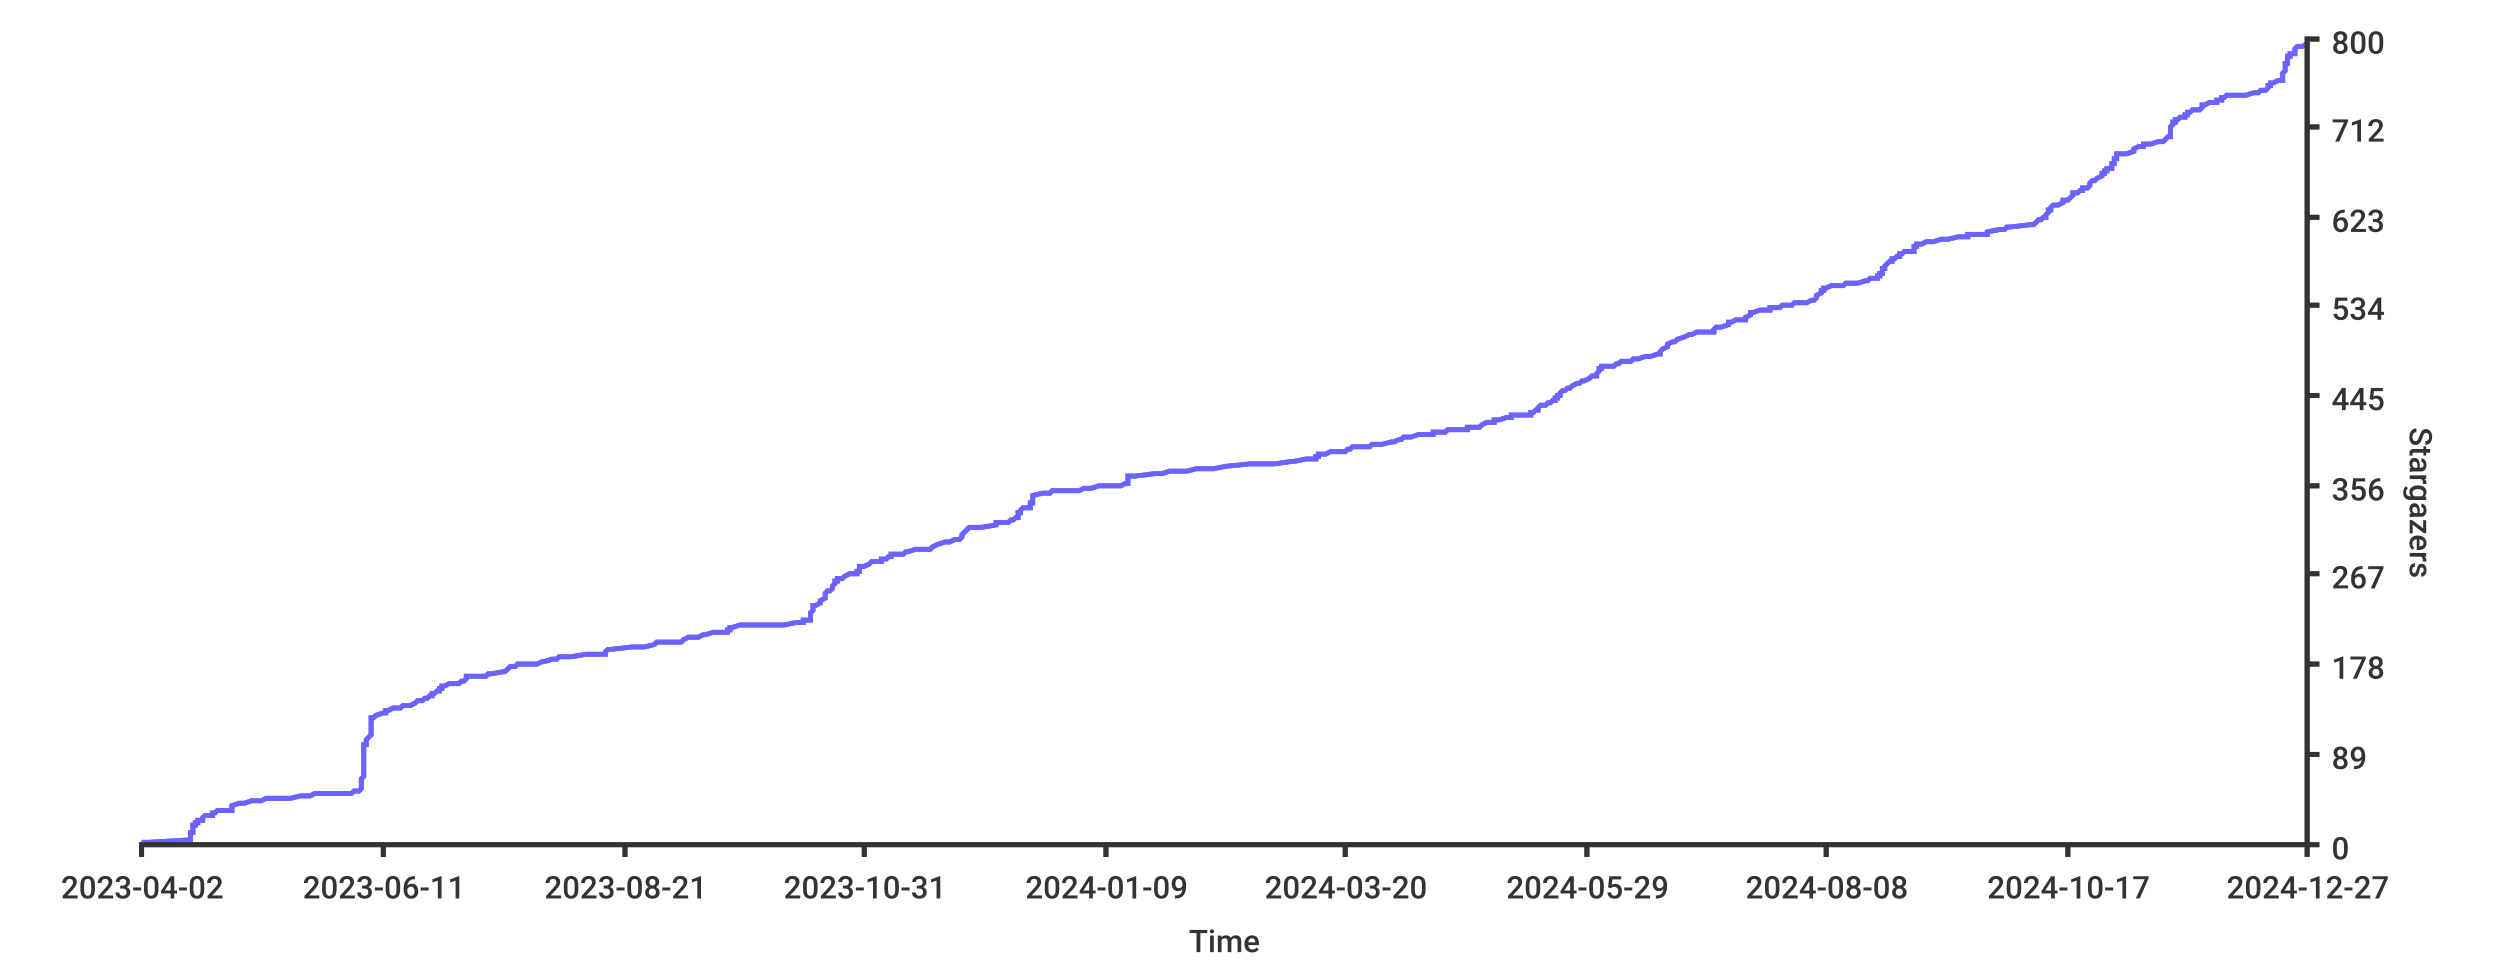
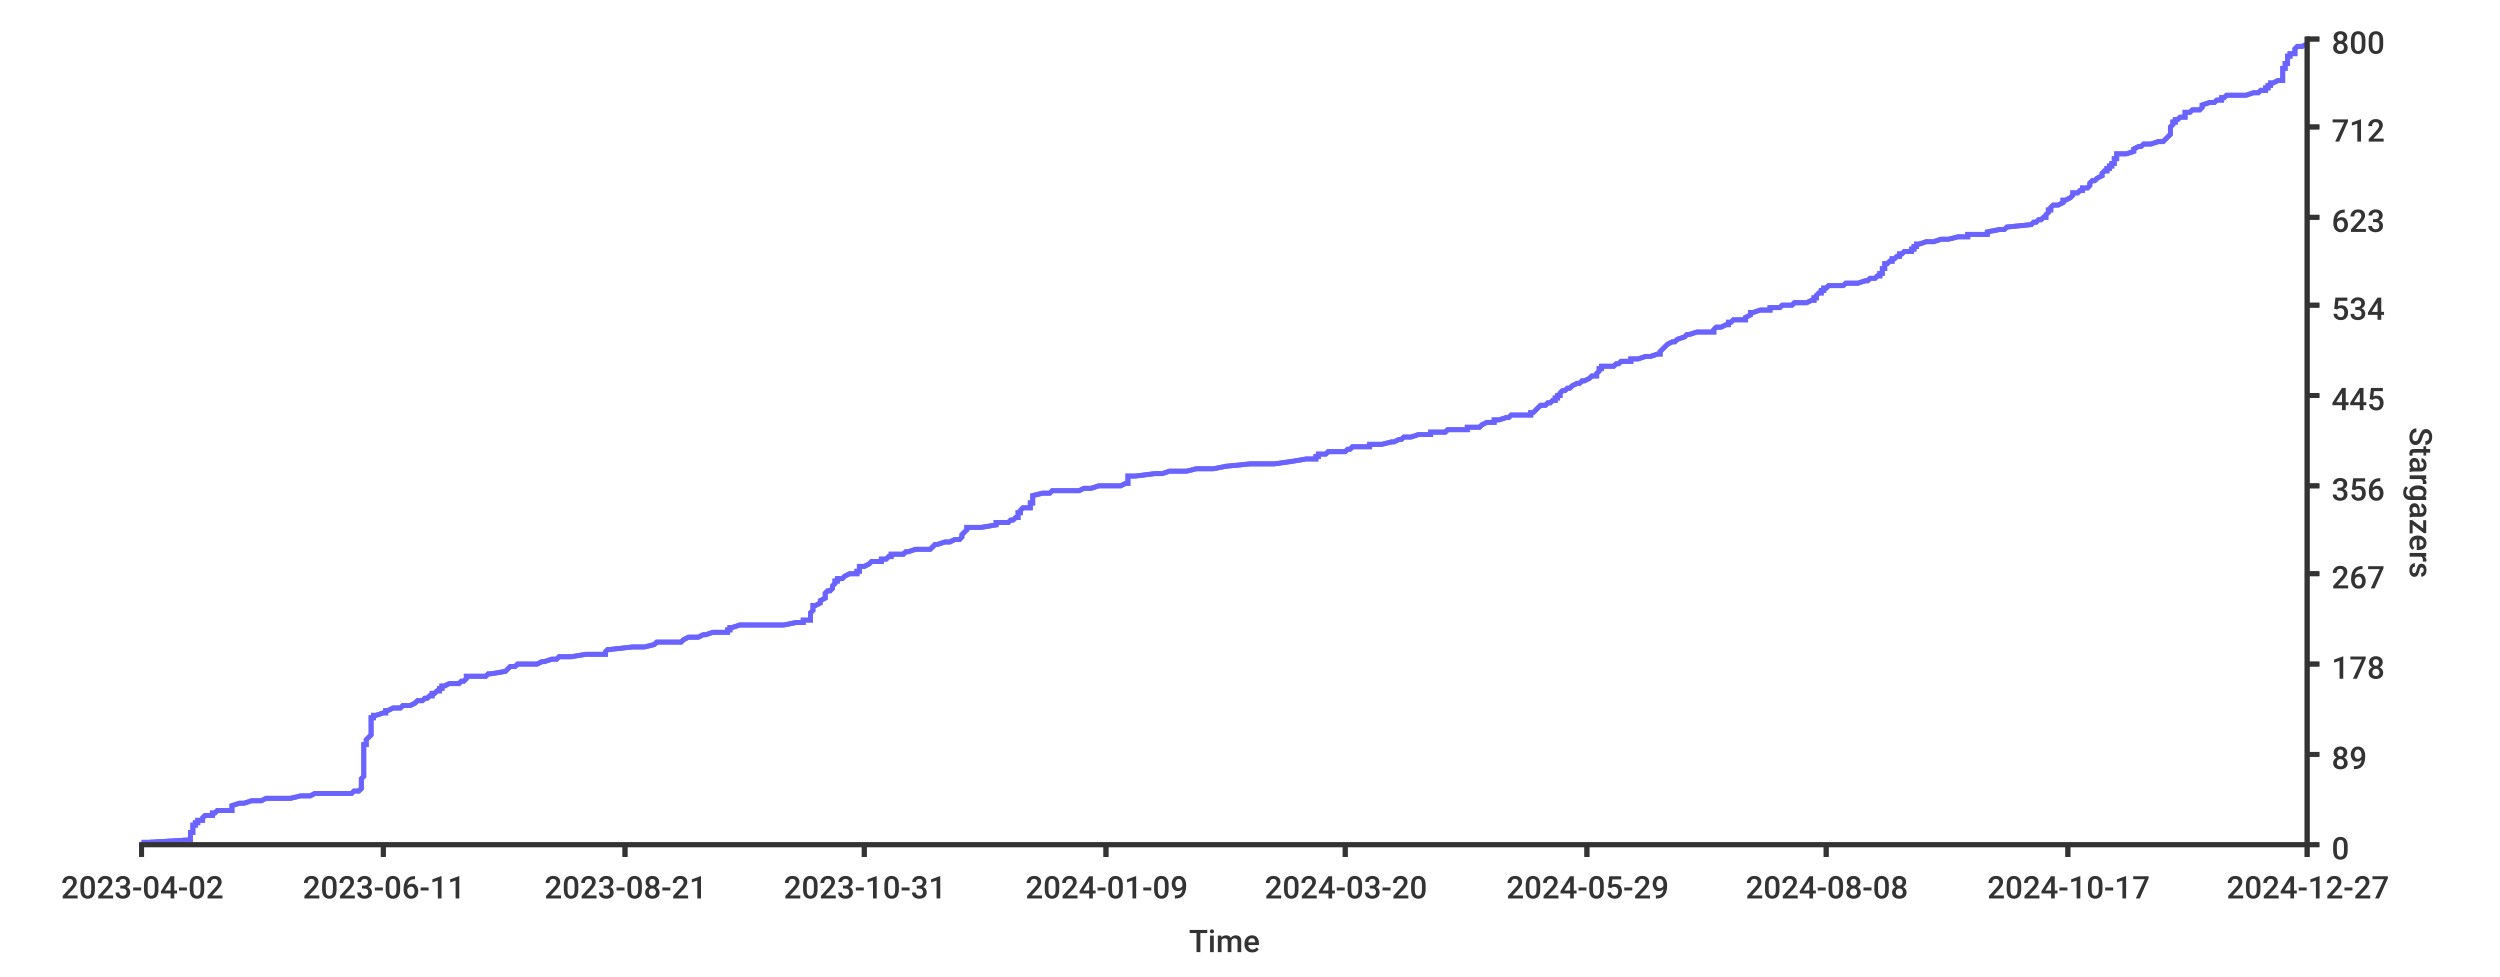
<svg xmlns="http://www.w3.org/2000/svg" width="1024px" height="400px">
  <style type="text/css">
path { fill: none; stroke: rgb(51,51,51); }
path.series { stroke: #6b63ff; }
rect.background { fill: rgb(255,255,255); stroke: none; }

text {
	stroke-width: 0;
	stroke: none;
	fill: rgba(51,51,51,1.0);
	font-size: 12.8px;
	font-family: 'Roboto Medium', sans-serif;
}
</style>
  <rect x="0" y="0" width="1024px" height="400px" class="background" rx="8" />
-   <rect class="background" rx="8" x="0" y="0" width="1024px" height="400px" />
-   <path stroke-width="2" class="series" d="M 58 345 L 61 345 L 78 344 L 78 344 L 78 343 L 78 343 L 78 343 L 78 342 L 78 342 L 78 341 L 79 341 L 79 341 L 79 340 L 79 340 L 79 339 L 79 339 L 79 338 L 80 338 L 80 338 L 80 337 L 81 337 L 81 336 L 82 336 L 83 336 L 83 335 L 83 335 L 84 334 L 85 334 L 87 334 L 87 333 L 88 333 L 89 332 L 95 332 L 95 331 L 95 331 L 95 331 L 95 330 L 95 330 L 98 329 L 99 329 L 100 329 L 103 328 L 107 328 L 109 327 L 116 327 L 119 327 L 123 326 L 127 326 L 129 325 L 144 325 L 145 324 L 145 324 L 147 324 L 148 323 L 148 323 L 148 322 L 148 322 L 148 322 L 148 321 L 148 321 L 148 320 L 148 320 L 148 320 L 148 319 L 148 319 L 149 318 L 149 318 L 149 317 L 149 317 L 149 317 L 149 316 L 149 316 L 149 315 L 149 315 L 149 315 L 149 314 L 149 314 L 149 313 L 149 313 L 149 313 L 149 312 L 149 312 L 149 311 L 149 311 L 149 310 L 149 310 L 149 310 L 149 309 L 149 309 L 149 308 L 149 308 L 149 308 L 149 307 L 149 307 L 149 306 L 149 306 L 149 305 L 149 305 L 150 305 L 150 304 L 150 304 L 150 303 L 150 303 L 150 303 L 151 302 L 151 302 L 152 301 L 152 301 L 152 301 L 152 300 L 152 300 L 152 299 L 152 299 L 152 298 L 152 298 L 152 298 L 152 297 L 152 297 L 152 296 L 152 296 L 152 296 L 152 295 L 152 295 L 152 294 L 153 294 L 153 294 L 154 293 L 154 293 L 157 292 L 158 292 L 158 291 L 159 291 L 159 291 L 161 290 L 164 290 L 165 289 L 167 289 L 168 289 L 170 288 L 170 288 L 171 287 L 173 287 L 173 287 L 174 286 L 175 286 L 176 285 L 177 285 L 177 284 L 177 284 L 178 284 L 179 283 L 180 283 L 180 282 L 181 282 L 181 282 L 181 281 L 182 281 L 184 280 L 185 280 L 188 280 L 189 279 L 190 279 L 191 278 L 191 278 L 191 277 L 193 277 L 199 277 L 200 276 L 201 276 L 207 275 L 207 275 L 207 275 L 208 274 L 208 274 L 209 273 L 211 273 L 212 272 L 212 272 L 220 272 L 222 271 L 223 271 L 226 270 L 228 270 L 228 270 L 229 269 L 234 269 L 240 268 L 247 268 L 248 268 L 248 267 L 248 267 L 249 266 L 250 266 L 259 265 L 264 265 L 264 265 L 268 264 L 268 264 L 269 263 L 279 263 L 279 263 L 280 262 L 280 262 L 282 261 L 285 261 L 286 261 L 288 260 L 289 260 L 292 259 L 298 259 L 298 258 L 299 258 L 299 258 L 299 257 L 300 257 L 303 256 L 309 256 L 321 256 L 326 255 L 329 255 L 329 254 L 331 254 L 332 254 L 332 253 L 332 253 L 332 252 L 332 252 L 332 251 L 332 251 L 332 251 L 333 250 L 333 250 L 333 249 L 333 249 L 333 249 L 333 248 L 334 248 L 336 247 L 336 247 L 336 247 L 336 246 L 336 246 L 338 245 L 338 245 L 338 244 L 338 244 L 338 244 L 338 243 L 338 243 L 339 242 L 340 242 L 340 242 L 341 241 L 341 241 L 341 240 L 341 240 L 342 239 L 342 239 L 342 239 L 342 238 L 343 238 L 343 237 L 344 237 L 345 237 L 346 236 L 346 236 L 348 235 L 351 235 L 351 235 L 351 234 L 352 234 L 352 233 L 352 233 L 352 232 L 354 232 L 354 232 L 356 231 L 356 231 L 357 230 L 359 230 L 361 230 L 361 229 L 363 229 L 364 228 L 364 228 L 365 228 L 365 227 L 370 227 L 371 226 L 372 226 L 375 225 L 377 225 L 381 225 L 382 224 L 382 224 L 384 223 L 384 223 L 384 223 L 387 222 L 389 222 L 391 221 L 391 221 L 393 221 L 394 220 L 394 220 L 394 219 L 394 219 L 395 218 L 395 218 L 395 218 L 396 217 L 396 217 L 397 216 L 397 216 L 402 216 L 408 215 L 408 215 L 408 214 L 412 214 L 413 214 L 414 213 L 415 213 L 416 212 L 417 212 L 417 211 L 417 211 L 417 211 L 417 210 L 418 210 L 418 209 L 418 209 L 418 209 L 419 208 L 422 208 L 422 207 L 422 207 L 422 206 L 422 206 L 423 206 L 423 205 L 423 205 L 423 204 L 423 204 L 423 204 L 423 203 L 423 203 L 427 202 L 430 202 L 430 202 L 431 201 L 442 201 L 444 200 L 447 200 L 450 199 L 457 199 L 459 199 L 461 198 L 462 198 L 462 197 L 462 197 L 462 197 L 462 196 L 462 196 L 462 195 L 464 195 L 465 195 L 473 194 L 476 194 L 479 193 L 486 193 L 490 192 L 494 192 L 497 192 L 502 191 L 502 191 L 512 190 L 522 190 L 522 190 L 529 189 L 530 189 L 535 188 L 536 188 L 539 188 L 539 187 L 540 187 L 540 186 L 543 186 L 545 185 L 547 185 L 551 185 L 552 184 L 553 184 L 554 183 L 558 183 L 561 183 L 562 182 L 566 182 L 570 181 L 571 181 L 571 181 L 573 180 L 574 180 L 575 179 L 578 179 L 581 178 L 584 178 L 587 178 L 587 177 L 592 177 L 593 176 L 596 176 L 601 176 L 601 175 L 606 175 L 607 174 L 607 174 L 609 173 L 609 173 L 612 173 L 612 172 L 614 172 L 617 171 L 618 171 L 619 171 L 619 170 L 627 170 L 627 169 L 628 169 L 628 169 L 629 168 L 630 168 L 630 167 L 630 167 L 631 166 L 633 166 L 633 166 L 634 165 L 635 165 L 636 164 L 637 164 L 637 164 L 637 163 L 638 163 L 638 162 L 638 162 L 639 162 L 639 161 L 639 161 L 640 160 L 641 160 L 642 159 L 643 159 L 643 159 L 644 158 L 644 158 L 646 157 L 647 157 L 647 157 L 648 156 L 649 156 L 651 155 L 651 155 L 651 155 L 652 154 L 654 154 L 654 153 L 654 153 L 655 152 L 655 152 L 655 152 L 655 151 L 656 151 L 656 150 L 657 150 L 661 150 L 662 149 L 663 149 L 664 148 L 666 148 L 668 148 L 669 147 L 671 147 L 674 146 L 676 146 L 679 145 L 680 145 L 680 145 L 680 144 L 680 144 L 681 143 L 681 143 L 681 143 L 683 142 L 683 142 L 683 141 L 683 141 L 685 140 L 686 140 L 686 140 L 687 139 L 687 139 L 690 138 L 690 138 L 690 138 L 692 137 L 693 137 L 695 136 L 698 136 L 702 136 L 702 135 L 702 135 L 703 134 L 705 134 L 708 133 L 708 133 L 708 133 L 708 132 L 709 132 L 711 131 L 714 131 L 715 131 L 715 130 L 715 130 L 717 129 L 717 129 L 717 129 L 717 128 L 718 128 L 721 127 L 725 127 L 725 126 L 729 126 L 729 126 L 730 125 L 734 125 L 735 124 L 738 124 L 740 124 L 742 123 L 743 123 L 744 122 L 744 122 L 744 122 L 744 121 L 744 121 L 746 120 L 746 120 L 746 119 L 747 119 L 747 119 L 747 118 L 748 118 L 750 117 L 750 117 L 755 117 L 756 116 L 761 116 L 764 115 L 764 115 L 765 115 L 766 114 L 769 114 L 769 113 L 770 113 L 770 112 L 771 112 L 771 112 L 771 111 L 771 111 L 771 110 L 772 110 L 772 110 L 772 109 L 772 109 L 773 108 L 773 108 L 774 107 L 774 107 L 775 107 L 775 106 L 776 106 L 777 105 L 778 105 L 778 105 L 778 104 L 779 104 L 780 103 L 783 103 L 784 103 L 784 102 L 784 102 L 784 101 L 785 101 L 785 100 L 785 100 L 787 100 L 789 99 L 792 99 L 795 98 L 796 98 L 798 98 L 802 97 L 806 97 L 806 96 L 809 96 L 814 96 L 814 95 L 814 95 L 819 94 L 821 94 L 822 93 L 822 93 L 823 93 L 832 92 L 833 92 L 834 91 L 834 91 L 834 91 L 835 90 L 836 90 L 837 89 L 837 89 L 838 89 L 838 88 L 838 88 L 839 87 L 839 87 L 839 86 L 840 86 L 840 86 L 840 85 L 840 85 L 841 84 L 842 84 L 843 84 L 845 83 L 845 83 L 845 82 L 846 82 L 847 82 L 848 81 L 848 81 L 849 80 L 849 80 L 849 79 L 850 79 L 851 79 L 852 78 L 853 78 L 853 77 L 855 77 L 855 77 L 856 76 L 856 76 L 856 75 L 856 75 L 857 74 L 858 74 L 858 74 L 859 73 L 859 73 L 861 72 L 861 72 L 861 72 L 861 71 L 862 71 L 862 70 L 863 70 L 863 70 L 863 69 L 865 69 L 865 68 L 865 68 L 865 67 L 866 67 L 866 67 L 866 66 L 866 66 L 866 65 L 867 65 L 867 65 L 867 64 L 867 64 L 867 63 L 870 63 L 871 63 L 874 62 L 874 62 L 874 61 L 874 61 L 876 60 L 877 60 L 878 60 L 878 59 L 881 59 L 884 58 L 884 58 L 886 58 L 887 57 L 887 57 L 888 56 L 888 56 L 889 56 L 889 55 L 889 55 L 889 54 L 889 54 L 889 53 L 889 53 L 889 53 L 889 52 L 889 52 L 890 51 L 890 51 L 890 51 L 890 50 L 891 50 L 891 49 L 891 49 L 892 49 L 893 48 L 895 48 L 895 47 L 896 47 L 896 46 L 897 46 L 897 46 L 898 45 L 901 45 L 902 44 L 902 44 L 902 44 L 902 43 L 903 43 L 905 42 L 908 42 L 908 41 L 910 41 L 910 41 L 910 40 L 911 40 L 912 39 L 917 39 L 920 39 L 923 38 L 925 38 L 926 37 L 927 37 L 928 37 L 929 36 L 929 36 L 929 35 L 930 35 L 930 34 L 931 34 L 931 34 L 933 33 L 935 33 L 935 32 L 935 32 L 935 32 L 935 31 L 935 31 L 935 30 L 935 30 L 935 30 L 936 29 L 936 29 L 936 28 L 936 28 L 936 27 L 936 27 L 936 27 L 936 26 L 937 26 L 937 25 L 937 25 L 937 25 L 937 24 L 937 24 L 937 23 L 938 23 L 938 23 L 938 22 L 940 22 L 940 21 L 940 21 L 940 20 L 940 20 L 940 20 L 941 19 L 943 19 L 945 18 L 945 18" />
-   <path stroke-width="2" class="series" d="M 58 345 L 61 345 L 78 344 L 78 344 L 78 343 L 78 343 L 78 343 L 78 342 L 78 342 L 78 341 L 79 341 L 79 341 L 79 340 L 79 340 L 79 339 L 79 339 L 79 338 L 80 338 L 80 338 L 80 337 L 81 337 L 81 336 L 82 336 L 83 336 L 83 335 L 83 335 L 84 334 L 85 334 L 87 334 L 87 333 L 88 333 L 89 332 L 95 332 L 95 331 L 95 331 L 95 331 L 95 330 L 95 330 L 98 329 L 99 329 L 100 329 L 103 328 L 107 328 L 109 327 L 116 327 L 119 327 L 123 326 L 127 326 L 129 325 L 144 325 L 145 324 L 145 324 L 147 324 L 148 323 L 148 323 L 148 322 L 148 322 L 148 322 L 148 321 L 148 321 L 148 320 L 148 320 L 148 320 L 148 319 L 148 319 L 149 318 L 149 318 L 149 317 L 149 317 L 149 317 L 149 316 L 149 316 L 149 315 L 149 315 L 149 315 L 149 314 L 149 314 L 149 313 L 149 313 L 149 313 L 149 312 L 149 312 L 149 311 L 149 311 L 149 310 L 149 310 L 149 310 L 149 309 L 149 309 L 149 308 L 149 308 L 149 308 L 149 307 L 149 307 L 149 306 L 149 306 L 149 305 L 149 305 L 150 305 L 150 304 L 150 304 L 150 303 L 150 303 L 150 303 L 151 302 L 151 302 L 152 301 L 152 301 L 152 301 L 152 300 L 152 300 L 152 299 L 152 299 L 152 298 L 152 298 L 152 298 L 152 297 L 152 297 L 152 296 L 152 296 L 152 296 L 152 295 L 152 295 L 152 294 L 153 294 L 153 294 L 154 293 L 154 293 L 157 292 L 158 292 L 158 291 L 159 291 L 159 291 L 161 290 L 164 290 L 165 289 L 167 289 L 168 289 L 170 288 L 170 288 L 171 287 L 173 287 L 173 287 L 174 286 L 175 286 L 176 285 L 177 285 L 177 284 L 177 284 L 178 284 L 179 283 L 180 283 L 180 282 L 181 282 L 181 282 L 181 281 L 182 281 L 184 280 L 185 280 L 188 280 L 189 279 L 190 279 L 191 278 L 191 278 L 191 277 L 193 277 L 199 277 L 200 276 L 201 276 L 207 275 L 207 275 L 207 275 L 208 274 L 208 274 L 209 273 L 211 273 L 212 272 L 212 272 L 220 272 L 222 271 L 223 271 L 226 270 L 228 270 L 228 270 L 229 269 L 234 269 L 240 268 L 247 268 L 248 268 L 248 267 L 248 267 L 249 266 L 250 266 L 259 265 L 264 265 L 264 265 L 268 264 L 268 264 L 269 263 L 279 263 L 279 263 L 280 262 L 280 262 L 282 261 L 285 261 L 286 261 L 288 260 L 289 260 L 292 259 L 298 259 L 298 258 L 299 258 L 299 258 L 299 257 L 300 257 L 303 256 L 309 256 L 321 256 L 326 255 L 329 255 L 329 254 L 331 254 L 332 254 L 332 253 L 332 253 L 332 252 L 332 252 L 332 251 L 332 251 L 332 251 L 333 250 L 333 250 L 333 249 L 333 249 L 333 249 L 333 248 L 334 248 L 336 247 L 336 247 L 336 247 L 336 246 L 336 246 L 338 245 L 338 245 L 338 244 L 338 244 L 338 244 L 338 243 L 338 243 L 339 242 L 340 242 L 340 242 L 341 241 L 341 241 L 341 240 L 341 240 L 342 239 L 342 239 L 342 239 L 342 238 L 343 238 L 343 237 L 344 237 L 345 237 L 346 236 L 346 236 L 348 235 L 351 235 L 351 235 L 351 234 L 352 234 L 352 233 L 352 233 L 352 232 L 354 232 L 354 232 L 356 231 L 356 231 L 357 230 L 359 230 L 361 230 L 361 229 L 363 229 L 364 228 L 364 228 L 365 228 L 365 227 L 370 227 L 371 226 L 372 226 L 375 225 L 377 225 L 381 225 L 382 224 L 382 224 L 384 223 L 384 223 L 384 223 L 387 222 L 389 222 L 391 221 L 391 221 L 393 221 L 394 220 L 394 220 L 394 219 L 394 219 L 395 218 L 395 218 L 395 218 L 396 217 L 396 217 L 397 216 L 397 216 L 402 216 L 408 215 L 408 215 L 408 214 L 412 214 L 413 214 L 414 213 L 415 213 L 416 212 L 417 212 L 417 211 L 417 211 L 417 211 L 417 210 L 418 210 L 418 209 L 418 209 L 418 209 L 419 208 L 422 208 L 422 207 L 422 207 L 422 206 L 422 206 L 423 206 L 423 205 L 423 205 L 423 204 L 423 204 L 423 204 L 423 203 L 423 203 L 427 202 L 430 202 L 430 202 L 431 201 L 442 201 L 444 200 L 447 200 L 450 199 L 457 199 L 459 199 L 461 198 L 462 198 L 462 197 L 462 197 L 462 197 L 462 196 L 462 196 L 462 195 L 464 195 L 465 195 L 473 194 L 476 194 L 479 193 L 486 193 L 490 192 L 494 192 L 497 192 L 502 191 L 502 191 L 512 190 L 522 190 L 522 190 L 529 189 L 530 189 L 535 188 L 536 188 L 539 188 L 539 187 L 540 187 L 540 186 L 543 186 L 545 185 L 547 185 L 551 185 L 552 184 L 553 184 L 554 183 L 558 183 L 561 183 L 562 182 L 566 182 L 570 181 L 571 181 L 571 181 L 573 180 L 574 180 L 575 179 L 578 179 L 581 178 L 584 178 L 587 178 L 587 177 L 592 177 L 593 176 L 596 176 L 601 176 L 601 175 L 606 175 L 607 174 L 607 174 L 609 173 L 609 173 L 612 173 L 612 172 L 614 172 L 617 171 L 618 171 L 619 171 L 619 170 L 627 170 L 627 169 L 628 169 L 628 169 L 629 168 L 630 168 L 630 167 L 630 167 L 631 166 L 633 166 L 633 166 L 634 165 L 635 165 L 636 164 L 637 164 L 637 164 L 637 163 L 638 163 L 638 162 L 638 162 L 639 162 L 639 161 L 639 161 L 640 160 L 641 160 L 642 159 L 643 159 L 643 159 L 644 158 L 644 158 L 646 157 L 647 157 L 647 157 L 648 156 L 649 156 L 651 155 L 651 155 L 651 155 L 652 154 L 654 154 L 654 153 L 654 153 L 655 152 L 655 152 L 655 152 L 655 151 L 656 151 L 656 150 L 657 150 L 661 150 L 662 149 L 663 149 L 664 148 L 666 148 L 668 148 L 669 147 L 671 147 L 674 146 L 676 146 L 679 145 L 680 145 L 680 145 L 680 144 L 680 144 L 681 143 L 681 143 L 681 143 L 683 142 L 683 142 L 683 141 L 683 141 L 685 140 L 686 140 L 686 140 L 687 139 L 687 139 L 690 138 L 690 138 L 690 138 L 692 137 L 693 137 L 695 136 L 698 136 L 702 136 L 702 135 L 702 135 L 703 134 L 705 134 L 708 133 L 708 133 L 708 133 L 708 132 L 709 132 L 711 131 L 714 131 L 715 131 L 715 130 L 715 130 L 717 129 L 717 129 L 717 129 L 717 128 L 718 128 L 721 127 L 725 127 L 725 126 L 729 126 L 729 126 L 730 125 L 734 125 L 735 124 L 738 124 L 740 124 L 742 123 L 743 123 L 744 122 L 744 122 L 744 122 L 744 121 L 744 121 L 746 120 L 746 120 L 746 119 L 747 119 L 747 119 L 747 118 L 748 118 L 750 117 L 750 117 L 755 117 L 756 116 L 761 116 L 764 115 L 764 115 L 765 115 L 766 114 L 769 114 L 769 113 L 770 113 L 770 112 L 771 112 L 771 112 L 771 111 L 771 111 L 771 110 L 772 110 L 772 110 L 772 109 L 772 109 L 773 108 L 773 108 L 774 107 L 774 107 L 775 107 L 775 106 L 776 106 L 777 105 L 778 105 L 778 105 L 778 104 L 779 104 L 780 103 L 783 103 L 784 103 L 784 102 L 784 102 L 784 101 L 785 101 L 785 100 L 785 100 L 787 100 L 789 99 L 792 99 L 795 98 L 796 98 L 798 98 L 802 97 L 806 97 L 806 96 L 809 96 L 814 96 L 814 95 L 814 95 L 819 94 L 821 94 L 822 93 L 822 93 L 823 93 L 832 92 L 833 92 L 834 91 L 834 91 L 834 91 L 835 90 L 836 90 L 837 89 L 837 89 L 838 89 L 838 88 L 838 88 L 839 87 L 839 87 L 839 86 L 840 86 L 840 86 L 840 85 L 840 85 L 841 84 L 842 84 L 843 84 L 845 83 L 845 83 L 845 82 L 846 82 L 847 82 L 848 81 L 848 81 L 849 80 L 849 80 L 849 79 L 850 79 L 851 79 L 852 78 L 853 78 L 853 77 L 855 77 L 855 77 L 856 76 L 856 76 L 856 75 L 856 75 L 857 74 L 858 74 L 858 74 L 859 73 L 859 73 L 861 72 L 861 72 L 861 72 L 861 71 L 862 71 L 862 70 L 863 70 L 863 70 L 863 69 L 865 69 L 865 68 L 865 68 L 865 67 L 866 67 L 866 67 L 866 66 L 866 66 L 866 65 L 867 65 L 867 65 L 867 64 L 867 64 L 867 63 L 870 63 L 871 63 L 874 62 L 874 62 L 874 61 L 874 61 L 876 60 L 877 60 L 878 60 L 878 59 L 881 59 L 884 58 L 884 58 L 886 58 L 887 57 L 887 57 L 888 56 L 888 56 L 889 56 L 889 55 L 889 55 L 889 54 L 889 54 L 889 53 L 889 53 L 889 53 L 889 52 L 889 52 L 890 51 L 890 51 L 890 51 L 890 50 L 891 50 L 891 49 L 891 49 L 892 49 L 893 48 L 895 48 L 895 47 L 896 47 L 896 46 L 897 46 L 897 46 L 898 45 L 901 45 L 902 44 L 902 44 L 902 44 L 902 43 L 903 43 L 905 42 L 908 42 L 908 41 L 910 41 L 910 41 L 910 40 L 911 40 L 912 39 L 917 39 L 920 39 L 923 38 L 925 38 L 926 37 L 927 37 L 928 37 L 929 36 L 929 36 L 929 35 L 930 35 L 930 34 L 931 34 L 931 34 L 933 33 L 935 33 L 935 32 L 935 32 L 935 32 L 935 31 L 935 31 L 935 30 L 935 30 L 935 30 L 936 29 L 936 29 L 936 28 L 936 28 L 936 27 L 936 27 L 936 27 L 936 26 L 937 26 L 937 25 L 937 25 L 937 25 L 937 24 L 937 24 L 937 23 L 938 23 L 938 23 L 938 22 L 940 22 L 940 21 L 940 21 L 940 20 L 940 20 L 940 20 L 941 19 L 943 19 L 945 18 L 945 18" />
-   <path d="M 945 346 L 945 15" stroke-width="2" />
+   <rect y="0" width="1024px" height="400px" class="background" rx="8" x="0" />
+   <path class="series" d="M 58 345 L 61 345 L 78 344 L 78 344 L 78 343 L 78 343 L 78 343 L 78 342 L 78 342 L 78 341 L 79 341 L 79 341 L 79 340 L 79 340 L 79 339 L 79 339 L 79 338 L 80 338 L 80 338 L 80 337 L 81 337 L 81 336 L 82 336 L 83 336 L 83 335 L 83 335 L 84 334 L 85 334 L 87 334 L 87 333 L 88 333 L 89 332 L 95 332 L 95 331 L 95 331 L 95 331 L 95 330 L 95 330 L 98 329 L 99 329 L 100 329 L 103 328 L 107 328 L 109 327 L 116 327 L 119 327 L 123 326 L 127 326 L 129 325 L 144 325 L 145 324 L 145 324 L 147 324 L 148 323 L 148 323 L 148 322 L 148 322 L 148 322 L 148 321 L 148 321 L 148 320 L 148 320 L 148 320 L 148 319 L 148 319 L 149 318 L 149 318 L 149 317 L 149 317 L 149 317 L 149 316 L 149 316 L 149 315 L 149 315 L 149 315 L 149 314 L 149 314 L 149 313 L 149 313 L 149 313 L 149 312 L 149 312 L 149 311 L 149 311 L 149 310 L 149 310 L 149 310 L 149 309 L 149 309 L 149 308 L 149 308 L 149 308 L 149 307 L 149 307 L 149 306 L 149 306 L 149 305 L 149 305 L 150 305 L 150 304 L 150 304 L 150 303 L 150 303 L 150 303 L 151 302 L 151 302 L 152 301 L 152 301 L 152 301 L 152 300 L 152 300 L 152 299 L 152 299 L 152 298 L 152 298 L 152 298 L 152 297 L 152 297 L 152 296 L 152 296 L 152 296 L 152 295 L 152 295 L 152 294 L 153 294 L 153 294 L 153 293 L 154 293 L 157 292 L 158 292 L 158 291 L 159 291 L 159 291 L 161 290 L 164 290 L 165 289 L 167 289 L 168 289 L 170 288 L 170 288 L 171 287 L 173 287 L 173 287 L 174 286 L 175 286 L 176 285 L 177 285 L 177 284 L 177 284 L 178 284 L 179 283 L 180 283 L 180 282 L 181 282 L 181 282 L 181 281 L 182 281 L 184 280 L 185 280 L 188 280 L 189 279 L 190 279 L 191 278 L 191 278 L 191 277 L 193 277 L 199 277 L 200 276 L 201 276 L 207 275 L 207 275 L 207 275 L 208 274 L 208 274 L 209 273 L 211 273 L 212 272 L 212 272 L 220 272 L 222 271 L 223 271 L 226 270 L 228 270 L 228 270 L 229 269 L 234 269 L 240 268 L 247 268 L 248 268 L 248 267 L 248 267 L 249 266 L 250 266 L 259 265 L 264 265 L 264 265 L 268 264 L 268 264 L 269 263 L 279 263 L 279 263 L 280 262 L 280 262 L 282 261 L 285 261 L 286 261 L 288 260 L 289 260 L 292 259 L 298 259 L 298 258 L 299 258 L 299 258 L 299 257 L 300 257 L 303 256 L 309 256 L 321 256 L 326 255 L 329 255 L 329 254 L 331 254 L 332 254 L 332 253 L 332 253 L 332 252 L 332 252 L 332 251 L 332 251 L 332 251 L 333 250 L 333 250 L 333 249 L 333 249 L 333 249 L 333 248 L 334 248 L 336 247 L 336 247 L 336 247 L 336 246 L 336 246 L 338 245 L 338 245 L 338 244 L 338 244 L 338 244 L 338 243 L 338 243 L 339 242 L 340 242 L 340 242 L 341 241 L 341 241 L 341 240 L 341 240 L 342 239 L 342 239 L 342 239 L 342 238 L 343 238 L 343 237 L 344 237 L 345 237 L 346 236 L 346 236 L 348 235 L 351 235 L 351 235 L 351 234 L 352 234 L 352 233 L 352 233 L 352 232 L 354 232 L 354 232 L 356 231 L 356 231 L 357 230 L 359 230 L 361 230 L 361 229 L 363 229 L 364 228 L 364 228 L 365 228 L 365 227 L 370 227 L 371 226 L 372 226 L 375 225 L 377 225 L 381 225 L 382 224 L 382 224 L 383 223 L 384 223 L 384 223 L 387 222 L 389 222 L 391 221 L 391 221 L 393 221 L 394 220 L 394 220 L 394 219 L 394 219 L 395 218 L 395 218 L 395 218 L 396 217 L 396 217 L 396 216 L 397 216 L 402 216 L 408 215 L 408 215 L 408 214 L 412 214 L 413 214 L 414 213 L 415 213 L 416 212 L 417 212 L 417 211 L 417 211 L 417 211 L 417 210 L 418 210 L 418 209 L 418 209 L 418 209 L 419 208 L 422 208 L 422 207 L 422 207 L 422 206 L 422 206 L 423 206 L 423 205 L 423 205 L 423 204 L 423 204 L 423 204 L 423 203 L 423 203 L 427 202 L 430 202 L 430 202 L 431 201 L 442 201 L 444 200 L 447 200 L 450 199 L 457 199 L 459 199 L 461 198 L 462 198 L 462 197 L 462 197 L 462 197 L 462 196 L 462 196 L 462 195 L 464 195 L 465 195 L 473 194 L 476 194 L 479 193 L 486 193 L 490 192 L 494 192 L 497 192 L 502 191 L 502 191 L 512 190 L 522 190 L 522 190 L 529 189 L 529 189 L 535 188 L 536 188 L 539 188 L 539 187 L 540 187 L 540 186 L 543 186 L 544 185 L 547 185 L 551 185 L 552 184 L 553 184 L 554 183 L 558 183 L 561 183 L 561 182 L 566 182 L 570 181 L 571 181 L 571 181 L 573 180 L 574 180 L 575 179 L 578 179 L 581 178 L 584 178 L 586 178 L 586 177 L 592 177 L 593 176 L 596 176 L 601 176 L 601 175 L 606 175 L 607 174 L 607 174 L 609 173 L 609 173 L 612 173 L 612 172 L 614 172 L 617 171 L 618 171 L 618 171 L 619 170 L 627 170 L 627 169 L 628 169 L 628 169 L 629 168 L 629 168 L 630 167 L 630 167 L 631 166 L 633 166 L 633 166 L 634 165 L 635 165 L 636 164 L 636 164 L 637 164 L 637 163 L 638 163 L 638 162 L 638 162 L 639 162 L 639 161 L 639 161 L 640 160 L 641 160 L 642 159 L 643 159 L 643 159 L 644 158 L 644 158 L 646 157 L 647 157 L 647 157 L 648 156 L 649 156 L 651 155 L 651 155 L 651 155 L 652 154 L 654 154 L 654 153 L 654 153 L 655 152 L 655 152 L 655 152 L 655 151 L 656 151 L 656 150 L 657 150 L 661 150 L 662 149 L 663 149 L 664 148 L 666 148 L 668 148 L 668 147 L 671 147 L 674 146 L 676 146 L 679 145 L 680 145 L 680 145 L 680 144 L 680 144 L 681 143 L 681 143 L 681 143 L 682 142 L 682 142 L 683 141 L 683 141 L 685 140 L 686 140 L 686 140 L 687 139 L 687 139 L 690 138 L 690 138 L 690 138 L 691 137 L 692 137 L 695 136 L 698 136 L 702 136 L 702 135 L 702 135 L 703 134 L 705 134 L 707 133 L 708 133 L 708 133 L 708 132 L 709 132 L 710 131 L 714 131 L 715 131 L 715 130 L 715 130 L 717 129 L 717 129 L 717 129 L 717 128 L 718 128 L 721 127 L 725 127 L 725 126 L 729 126 L 729 126 L 730 125 L 734 125 L 735 124 L 738 124 L 740 124 L 742 123 L 743 123 L 743 122 L 744 122 L 744 122 L 744 121 L 744 121 L 745 120 L 746 120 L 746 119 L 747 119 L 747 119 L 747 118 L 748 118 L 749 117 L 750 117 L 755 117 L 756 116 L 761 116 L 764 115 L 764 115 L 765 115 L 766 114 L 768 114 L 769 113 L 770 113 L 770 112 L 771 112 L 771 112 L 771 111 L 771 111 L 771 110 L 772 110 L 772 110 L 772 109 L 772 109 L 772 108 L 773 108 L 774 107 L 774 107 L 775 107 L 775 106 L 776 106 L 777 105 L 778 105 L 778 105 L 778 104 L 779 104 L 780 103 L 783 103 L 783 103 L 783 102 L 784 102 L 784 101 L 785 101 L 785 100 L 785 100 L 786 100 L 789 99 L 792 99 L 795 98 L 796 98 L 798 98 L 802 97 L 806 97 L 806 96 L 809 96 L 814 96 L 814 95 L 814 95 L 819 94 L 821 94 L 822 93 L 822 93 L 822 93 L 832 92 L 832 92 L 833 91 L 833 91 L 834 91 L 835 90 L 836 90 L 837 89 L 837 89 L 838 89 L 838 88 L 838 88 L 839 87 L 839 87 L 839 86 L 839 86 L 840 86 L 840 85 L 840 85 L 841 84 L 842 84 L 843 84 L 845 83 L 845 83 L 845 82 L 846 82 L 846 82 L 848 81 L 848 81 L 849 80 L 849 80 L 849 79 L 849 79 L 851 79 L 852 78 L 853 78 L 853 77 L 854 77 L 855 77 L 856 76 L 856 76 L 856 75 L 856 75 L 857 74 L 857 74 L 858 74 L 859 73 L 859 73 L 861 72 L 861 72 L 861 72 L 861 71 L 861 71 L 862 70 L 863 70 L 863 70 L 863 69 L 864 69 L 864 68 L 865 68 L 865 67 L 866 67 L 866 67 L 866 66 L 866 66 L 866 65 L 867 65 L 867 65 L 867 64 L 867 64 L 867 63 L 870 63 L 871 63 L 874 62 L 874 62 L 874 61 L 874 61 L 876 60 L 877 60 L 877 60 L 878 59 L 881 59 L 884 58 L 884 58 L 886 58 L 887 57 L 887 57 L 888 56 L 888 56 L 888 56 L 889 55 L 889 55 L 889 54 L 889 54 L 889 53 L 889 53 L 889 53 L 889 52 L 889 52 L 890 51 L 890 51 L 890 51 L 890 50 L 891 50 L 891 49 L 891 49 L 892 49 L 893 48 L 895 48 L 895 47 L 895 47 L 895 46 L 897 46 L 897 46 L 898 45 L 901 45 L 902 44 L 902 44 L 902 44 L 902 43 L 902 43 L 905 42 L 907 42 L 908 41 L 910 41 L 910 41 L 910 40 L 911 40 L 912 39 L 917 39 L 920 39 L 923 38 L 925 38 L 926 37 L 927 37 L 928 37 L 928 36 L 929 36 L 929 35 L 930 35 L 930 34 L 931 34 L 931 34 L 933 33 L 935 33 L 935 32 L 935 32 L 935 32 L 935 31 L 935 31 L 935 30 L 935 30 L 935 30 L 935 29 L 935 29 L 935 28 L 936 28 L 936 27 L 936 27 L 936 27 L 936 26 L 937 26 L 937 25 L 937 25 L 937 25 L 937 24 L 937 24 L 937 23 L 938 23 L 938 23 L 938 22 L 940 22 L 940 21 L 940 21 L 940 20 L 940 20 L 940 20 L 941 19 L 943 19 L 945 18 L 945 18 L 945 18" stroke-width="2" />
+   <path stroke-width="2" class="series" d="M 58 345 L 61 345 L 78 344 L 78 344 L 78 343 L 78 343 L 78 343 L 78 342 L 78 342 L 78 341 L 79 341 L 79 341 L 79 340 L 79 340 L 79 339 L 79 339 L 79 338 L 80 338 L 80 338 L 80 337 L 81 337 L 81 336 L 82 336 L 83 336 L 83 335 L 83 335 L 84 334 L 85 334 L 87 334 L 87 333 L 88 333 L 89 332 L 95 332 L 95 331 L 95 331 L 95 331 L 95 330 L 95 330 L 98 329 L 99 329 L 100 329 L 103 328 L 107 328 L 109 327 L 116 327 L 119 327 L 123 326 L 127 326 L 129 325 L 144 325 L 145 324 L 145 324 L 147 324 L 148 323 L 148 323 L 148 322 L 148 322 L 148 322 L 148 321 L 148 321 L 148 320 L 148 320 L 148 320 L 148 319 L 148 319 L 149 318 L 149 318 L 149 317 L 149 317 L 149 317 L 149 316 L 149 316 L 149 315 L 149 315 L 149 315 L 149 314 L 149 314 L 149 313 L 149 313 L 149 313 L 149 312 L 149 312 L 149 311 L 149 311 L 149 310 L 149 310 L 149 310 L 149 309 L 149 309 L 149 308 L 149 308 L 149 308 L 149 307 L 149 307 L 149 306 L 149 306 L 149 305 L 149 305 L 150 305 L 150 304 L 150 304 L 150 303 L 150 303 L 150 303 L 151 302 L 151 302 L 152 301 L 152 301 L 152 301 L 152 300 L 152 300 L 152 299 L 152 299 L 152 298 L 152 298 L 152 298 L 152 297 L 152 297 L 152 296 L 152 296 L 152 296 L 152 295 L 152 295 L 152 294 L 153 294 L 153 294 L 153 293 L 154 293 L 157 292 L 158 292 L 158 291 L 159 291 L 159 291 L 161 290 L 164 290 L 165 289 L 167 289 L 168 289 L 170 288 L 170 288 L 171 287 L 173 287 L 173 287 L 174 286 L 175 286 L 176 285 L 177 285 L 177 284 L 177 284 L 178 284 L 179 283 L 180 283 L 180 282 L 181 282 L 181 282 L 181 281 L 182 281 L 184 280 L 185 280 L 188 280 L 189 279 L 190 279 L 191 278 L 191 278 L 191 277 L 193 277 L 199 277 L 200 276 L 201 276 L 207 275 L 207 275 L 207 275 L 208 274 L 208 274 L 209 273 L 211 273 L 212 272 L 212 272 L 220 272 L 222 271 L 223 271 L 226 270 L 228 270 L 228 270 L 229 269 L 234 269 L 240 268 L 247 268 L 248 268 L 248 267 L 248 267 L 249 266 L 250 266 L 259 265 L 264 265 L 264 265 L 268 264 L 268 264 L 269 263 L 279 263 L 279 263 L 280 262 L 280 262 L 282 261 L 285 261 L 286 261 L 288 260 L 289 260 L 292 259 L 298 259 L 298 258 L 299 258 L 299 258 L 299 257 L 300 257 L 303 256 L 309 256 L 321 256 L 326 255 L 329 255 L 329 254 L 331 254 L 332 254 L 332 253 L 332 253 L 332 252 L 332 252 L 332 251 L 332 251 L 332 251 L 333 250 L 333 250 L 333 249 L 333 249 L 333 249 L 333 248 L 334 248 L 336 247 L 336 247 L 336 247 L 336 246 L 336 246 L 338 245 L 338 245 L 338 244 L 338 244 L 338 244 L 338 243 L 338 243 L 339 242 L 340 242 L 340 242 L 341 241 L 341 241 L 341 240 L 341 240 L 342 239 L 342 239 L 342 239 L 342 238 L 343 238 L 343 237 L 344 237 L 345 237 L 346 236 L 346 236 L 348 235 L 351 235 L 351 235 L 351 234 L 352 234 L 352 233 L 352 233 L 352 232 L 354 232 L 354 232 L 356 231 L 356 231 L 357 230 L 359 230 L 361 230 L 361 229 L 363 229 L 364 228 L 364 228 L 365 228 L 365 227 L 370 227 L 371 226 L 372 226 L 375 225 L 377 225 L 381 225 L 382 224 L 382 224 L 383 223 L 384 223 L 384 223 L 387 222 L 389 222 L 391 221 L 391 221 L 393 221 L 394 220 L 394 220 L 394 219 L 394 219 L 395 218 L 395 218 L 395 218 L 396 217 L 396 217 L 396 216 L 397 216 L 402 216 L 408 215 L 408 215 L 408 214 L 412 214 L 413 214 L 414 213 L 415 213 L 416 212 L 417 212 L 417 211 L 417 211 L 417 211 L 417 210 L 418 210 L 418 209 L 418 209 L 418 209 L 419 208 L 422 208 L 422 207 L 422 207 L 422 206 L 422 206 L 423 206 L 423 205 L 423 205 L 423 204 L 423 204 L 423 204 L 423 203 L 423 203 L 427 202 L 430 202 L 430 202 L 431 201 L 442 201 L 444 200 L 447 200 L 450 199 L 457 199 L 459 199 L 461 198 L 462 198 L 462 197 L 462 197 L 462 197 L 462 196 L 462 196 L 462 195 L 464 195 L 465 195 L 473 194 L 476 194 L 479 193 L 486 193 L 490 192 L 494 192 L 497 192 L 502 191 L 502 191 L 512 190 L 522 190 L 522 190 L 529 189 L 529 189 L 535 188 L 536 188 L 539 188 L 539 187 L 540 187 L 540 186 L 543 186 L 544 185 L 547 185 L 551 185 L 552 184 L 553 184 L 554 183 L 558 183 L 561 183 L 561 182 L 566 182 L 570 181 L 571 181 L 571 181 L 573 180 L 574 180 L 575 179 L 578 179 L 581 178 L 584 178 L 586 178 L 586 177 L 592 177 L 593 176 L 596 176 L 601 176 L 601 175 L 606 175 L 607 174 L 607 174 L 609 173 L 609 173 L 612 173 L 612 172 L 614 172 L 617 171 L 618 171 L 618 171 L 619 170 L 627 170 L 627 169 L 628 169 L 628 169 L 629 168 L 629 168 L 630 167 L 630 167 L 631 166 L 633 166 L 633 166 L 634 165 L 635 165 L 636 164 L 636 164 L 637 164 L 637 163 L 638 163 L 638 162 L 638 162 L 639 162 L 639 161 L 639 161 L 640 160 L 641 160 L 642 159 L 643 159 L 643 159 L 644 158 L 644 158 L 646 157 L 647 157 L 647 157 L 648 156 L 649 156 L 651 155 L 651 155 L 651 155 L 652 154 L 654 154 L 654 153 L 654 153 L 655 152 L 655 152 L 655 152 L 655 151 L 656 151 L 656 150 L 657 150 L 661 150 L 662 149 L 663 149 L 664 148 L 666 148 L 668 148 L 668 147 L 671 147 L 674 146 L 676 146 L 679 145 L 680 145 L 680 145 L 680 144 L 680 144 L 681 143 L 681 143 L 681 143 L 682 142 L 682 142 L 683 141 L 683 141 L 685 140 L 686 140 L 686 140 L 687 139 L 687 139 L 690 138 L 690 138 L 690 138 L 691 137 L 692 137 L 695 136 L 698 136 L 702 136 L 702 135 L 702 135 L 703 134 L 705 134 L 707 133 L 708 133 L 708 133 L 708 132 L 709 132 L 710 131 L 714 131 L 715 131 L 715 130 L 715 130 L 717 129 L 717 129 L 717 129 L 717 128 L 718 128 L 721 127 L 725 127 L 725 126 L 729 126 L 729 126 L 730 125 L 734 125 L 735 124 L 738 124 L 740 124 L 742 123 L 743 123 L 743 122 L 744 122 L 744 122 L 744 121 L 744 121 L 745 120 L 746 120 L 746 119 L 747 119 L 747 119 L 747 118 L 748 118 L 749 117 L 750 117 L 755 117 L 756 116 L 761 116 L 764 115 L 764 115 L 765 115 L 766 114 L 768 114 L 769 113 L 770 113 L 770 112 L 771 112 L 771 112 L 771 111 L 771 111 L 771 110 L 772 110 L 772 110 L 772 109 L 772 109 L 772 108 L 773 108 L 774 107 L 774 107 L 775 107 L 775 106 L 776 106 L 777 105 L 778 105 L 778 105 L 778 104 L 779 104 L 780 103 L 783 103 L 783 103 L 783 102 L 784 102 L 784 101 L 785 101 L 785 100 L 785 100 L 786 100 L 789 99 L 792 99 L 795 98 L 796 98 L 798 98 L 802 97 L 806 97 L 806 96 L 809 96 L 814 96 L 814 95 L 814 95 L 819 94 L 821 94 L 822 93 L 822 93 L 822 93 L 832 92 L 832 92 L 833 91 L 833 91 L 834 91 L 835 90 L 836 90 L 837 89 L 837 89 L 838 89 L 838 88 L 838 88 L 839 87 L 839 87 L 839 86 L 839 86 L 840 86 L 840 85 L 840 85 L 841 84 L 842 84 L 843 84 L 845 83 L 845 83 L 845 82 L 846 82 L 846 82 L 848 81 L 848 81 L 849 80 L 849 80 L 849 79 L 849 79 L 851 79 L 852 78 L 853 78 L 853 77 L 854 77 L 855 77 L 856 76 L 856 76 L 856 75 L 856 75 L 857 74 L 857 74 L 858 74 L 859 73 L 859 73 L 861 72 L 861 72 L 861 72 L 861 71 L 861 71 L 862 70 L 863 70 L 863 70 L 863 69 L 864 69 L 864 68 L 865 68 L 865 67 L 866 67 L 866 67 L 866 66 L 866 66 L 866 65 L 867 65 L 867 65 L 867 64 L 867 64 L 867 63 L 870 63 L 871 63 L 874 62 L 874 62 L 874 61 L 874 61 L 876 60 L 877 60 L 877 60 L 878 59 L 881 59 L 884 58 L 884 58 L 886 58 L 887 57 L 887 57 L 888 56 L 888 56 L 888 56 L 889 55 L 889 55 L 889 54 L 889 54 L 889 53 L 889 53 L 889 53 L 889 52 L 889 52 L 890 51 L 890 51 L 890 51 L 890 50 L 891 50 L 891 49 L 891 49 L 892 49 L 893 48 L 895 48 L 895 47 L 895 47 L 895 46 L 897 46 L 897 46 L 898 45 L 901 45 L 902 44 L 902 44 L 902 44 L 902 43 L 902 43 L 905 42 L 907 42 L 908 41 L 910 41 L 910 41 L 910 40 L 911 40 L 912 39 L 917 39 L 920 39 L 923 38 L 925 38 L 926 37 L 927 37 L 928 37 L 928 36 L 929 36 L 929 35 L 930 35 L 930 34 L 931 34 L 931 34 L 933 33 L 935 33 L 935 32 L 935 32 L 935 32 L 935 31 L 935 31 L 935 30 L 935 30 L 935 30 L 935 29 L 935 29 L 935 28 L 936 28 L 936 27 L 936 27 L 936 27 L 936 26 L 937 26 L 937 25 L 937 25 L 937 25 L 937 24 L 937 24 L 937 23 L 938 23 L 938 23 L 938 22 L 940 22 L 940 21 L 940 21 L 940 20 L 940 20 L 940 20 L 941 19 L 943 19 L 945 18 L 945 18 L 945 18" />
+   <path stroke-width="2" d="M 945 346 L 945 15" />
  <path stroke-width="2" d="M 945 346 L 945 15" />
  <path stroke-width="2" d="M 945 346 L 950 346" />
  <path stroke-width="2" d="M 945 346 L 950 346" />
  <text x="955" y="352">0</text>
+   <path d="M 945 309 L 950 309" stroke-width="2" />
  <path stroke-width="2" d="M 945 309 L 950 309" />
-   <path d="M 945 309 L 950 309" stroke-width="2" />
-   <text x="955" y="315">89</text>
+   <text y="315" x="955">89</text>
  <path stroke-width="2" d="M 945 272 L 950 272" />
  <path stroke-width="2" d="M 945 272 L 950 272" />
  <text x="955" y="278">178</text>
  <path stroke-width="2" d="M 945 235 L 950 235" />
  <path d="M 945 235 L 950 235" stroke-width="2" />
  <text x="955" y="241">267</text>
  <path stroke-width="2" d="M 945 199 L 950 199" />
  <path stroke-width="2" d="M 945 199 L 950 199" />
  <text x="955" y="205">356</text>
  <path stroke-width="2" d="M 945 162 L 950 162" />
-   <path d="M 945 162 L 950 162" stroke-width="2" />
+   <path stroke-width="2" d="M 945 162 L 950 162" />
  <text x="955" y="168">445</text>
  <path stroke-width="2" d="M 945 125 L 950 125" />
  <path stroke-width="2" d="M 945 125 L 950 125" />
  <text x="955" y="131">534</text>
  <path stroke-width="2" d="M 945 89 L 950 89" />
  <path stroke-width="2" d="M 945 89 L 950 89" />
  <text x="955" y="95">623</text>
  <path stroke-width="2" d="M 945 52 L 950 52" />
-   <path d="M 945 52 L 950 52" stroke-width="2" />
-   <text y="58" x="955">712</text>
+   <path stroke-width="2" d="M 945 52 L 950 52" />
+   <text x="955" y="58">712</text>
  <path stroke-width="2" d="M 945 16 L 950 16" />
-   <path stroke-width="2" d="M 945 16 L 950 16" />
+   <path d="M 945 16 L 950 16" stroke-width="2" />
  <text x="955" y="22">800</text>
  <text x="987" y="175" transform="rotate(90.00,987,175)">Stargazers</text>
  <path stroke-width="2" d="M 57 346 L 945 346" />
  <path stroke-width="2" d="M 57 346 L 945 346" />
  <path stroke-width="2" d="M 58 346 L 58 351" />
  <path stroke-width="2" d="M 58 346 L 58 351" />
  <text x="25" y="368">2023-04-02</text>
+   <path d="M 157 346 L 157 351" stroke-width="2" />
  <path stroke-width="2" d="M 157 346 L 157 351" />
-   <path stroke-width="2" d="M 157 346 L 157 351" />
-   <text x="124" y="368">2023-06-11</text>
+   <text y="368" x="124">2023-06-11</text>
  <path stroke-width="2" d="M 256 346 L 256 351" />
  <path stroke-width="2" d="M 256 346 L 256 351" />
  <text x="223" y="368">2023-08-21</text>
-   <path d="M 354 346 L 354 351" stroke-width="2" />
+   <path stroke-width="2" d="M 354 346 L 354 351" />
  <path stroke-width="2" d="M 354 346 L 354 351" />
  <text x="321" y="368">2023-10-31</text>
-   <path d="M 453 346 L 453 351" stroke-width="2" />
+   <path stroke-width="2" d="M 453 346 L 453 351" />
  <path stroke-width="2" d="M 453 346 L 453 351" />
  <text x="420" y="368">2024-01-09</text>
-   <path d="M 551 346 L 551 351" stroke-width="2" />
  <path stroke-width="2" d="M 551 346 L 551 351" />
-   <text x="518" y="368">2024-03-20</text>
+   <path stroke-width="2" d="M 551 346 L 551 351" />
+   <text y="368" x="518">2024-03-20</text>
  <path stroke-width="2" d="M 650 346 L 650 351" />
  <path stroke-width="2" d="M 650 346 L 650 351" />
  <text x="617" y="368">2024-05-29</text>
-   <path d="M 748 346 L 748 351" stroke-width="2" />
+   <path stroke-width="2" d="M 748 346 L 748 351" />
  <path stroke-width="2" d="M 748 346 L 748 351" />
  <text x="715" y="368">2024-08-08</text>
  <path stroke-width="2" d="M 847 346 L 847 351" />
  <path stroke-width="2" d="M 847 346 L 847 351" />
  <text x="814" y="368">2024-10-17</text>
+   <path d="M 945 346 L 945 351" stroke-width="2" />
  <path stroke-width="2" d="M 945 346 L 945 351" />
-   <path d="M 945 346 L 945 351" stroke-width="2" />
  <text x="912" y="368">2024-12-27</text>
  <text x="487" y="390">Time</text>
</svg>
